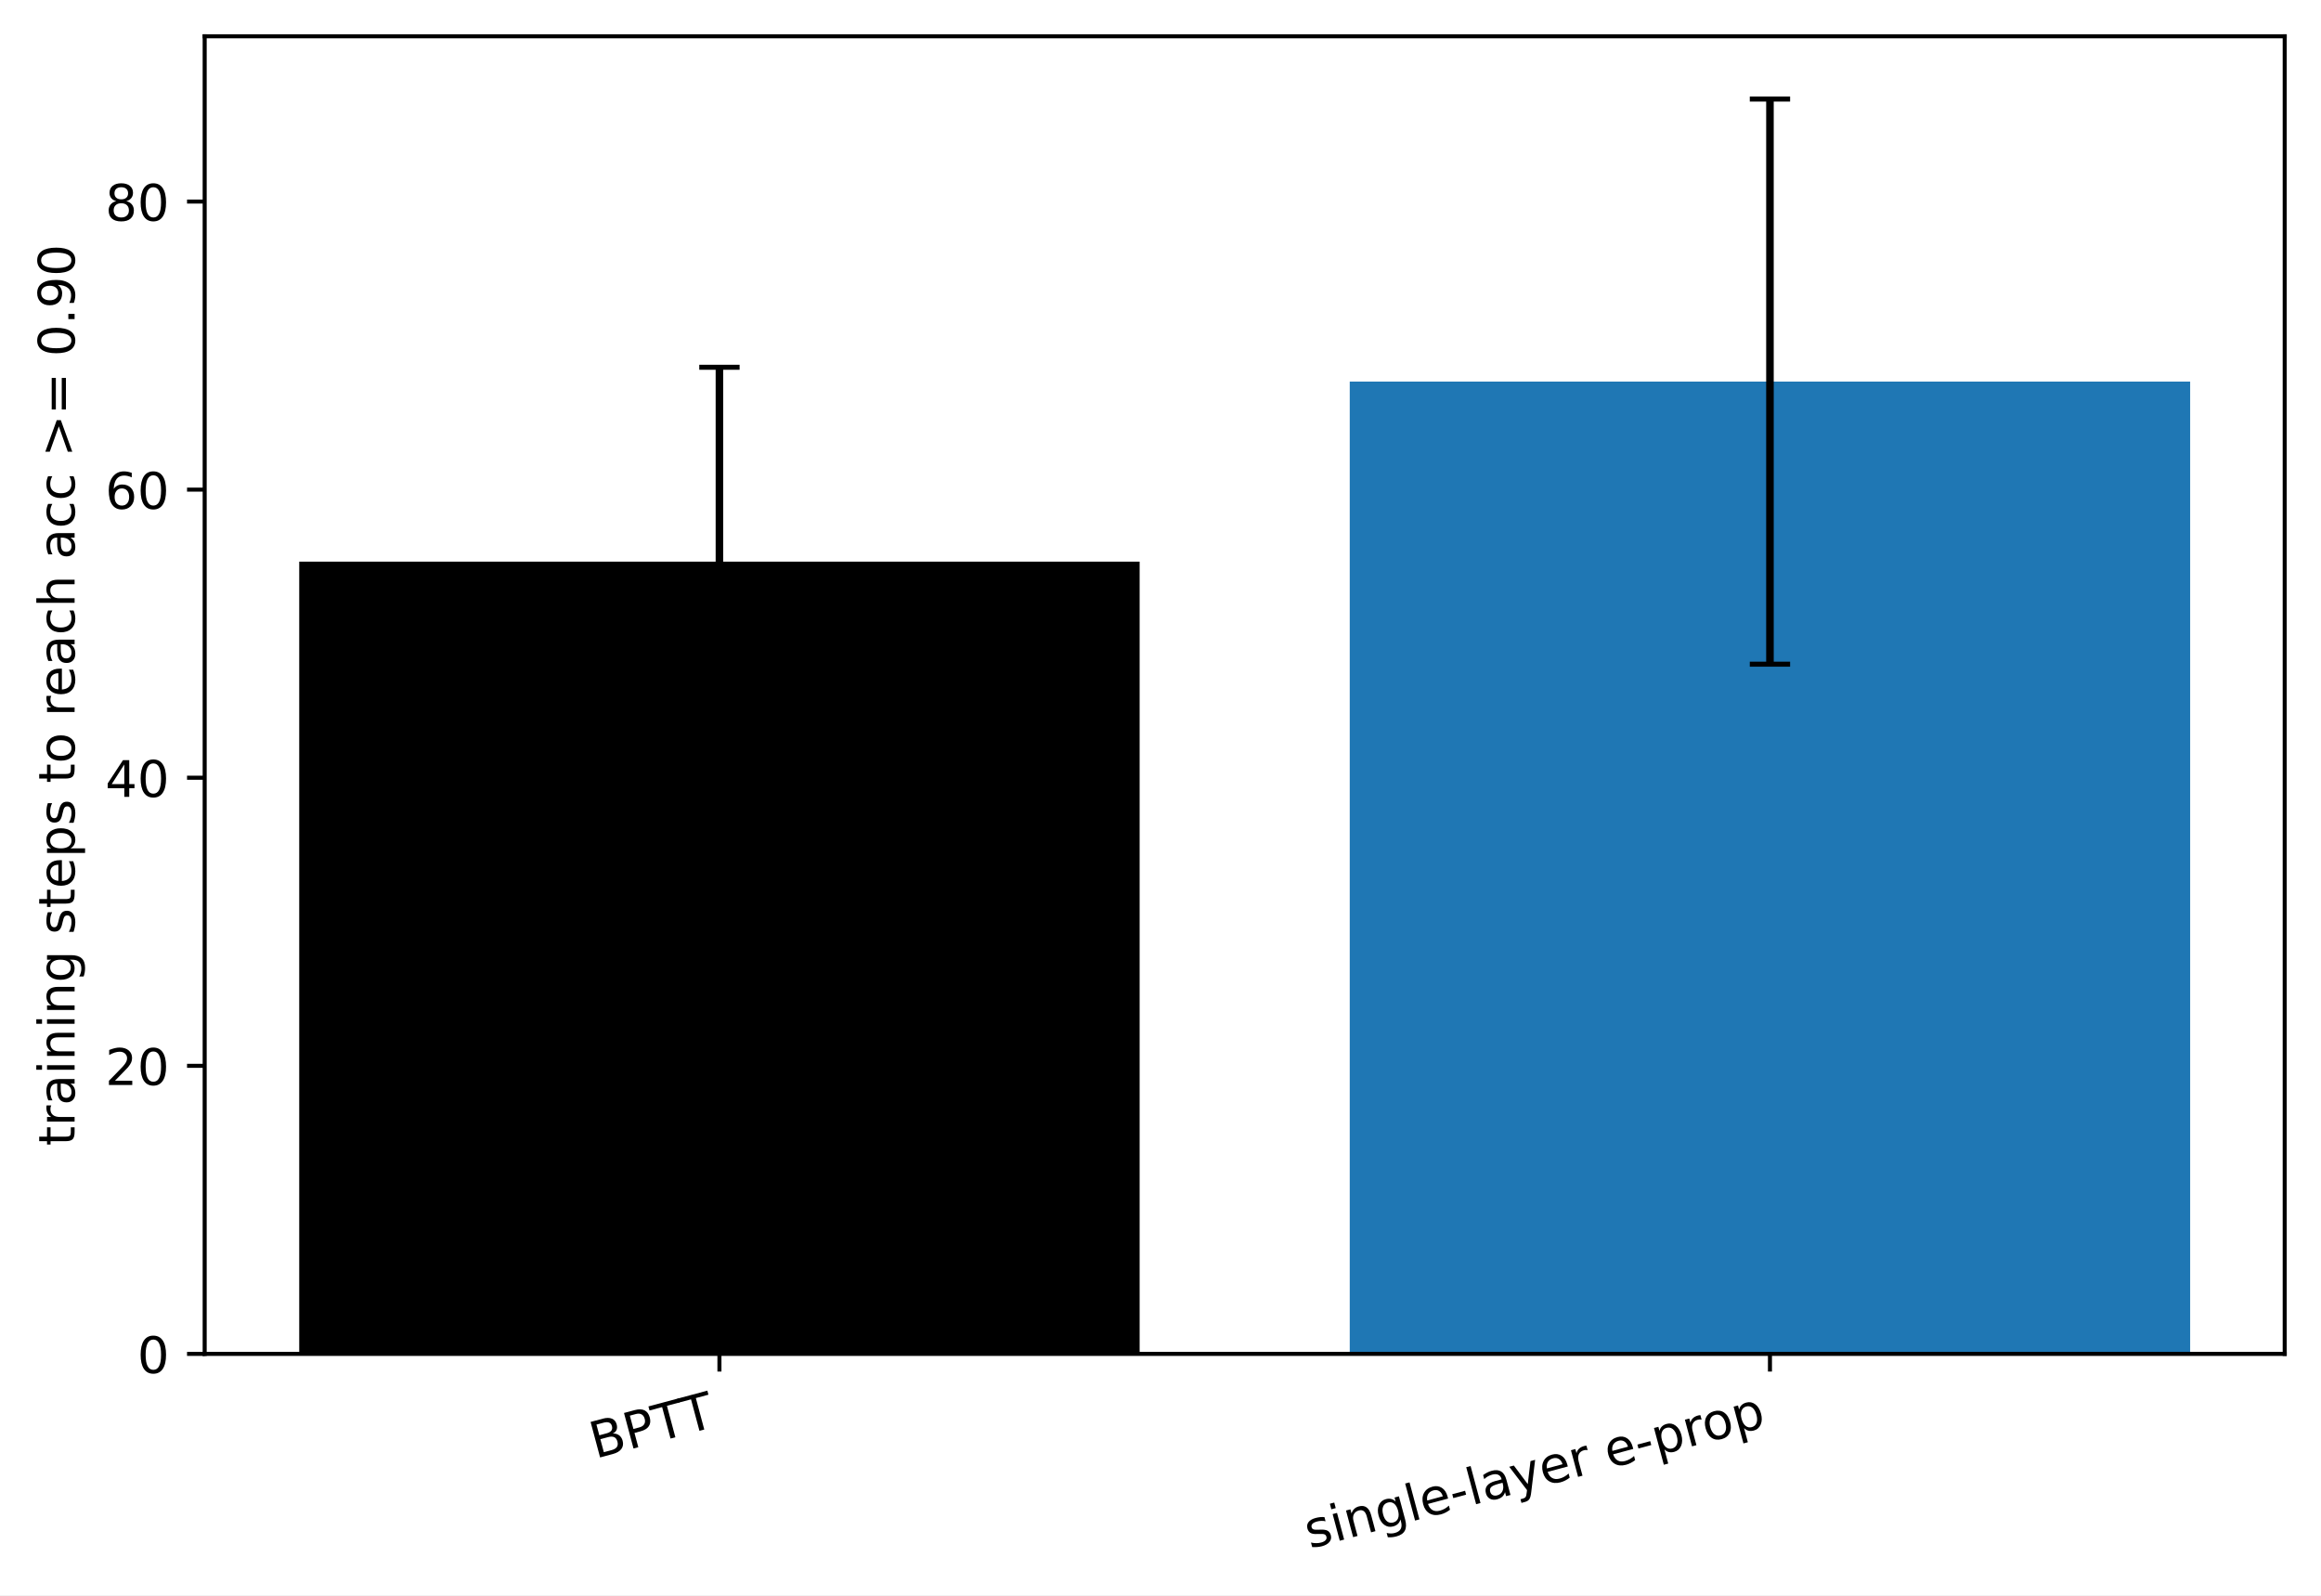
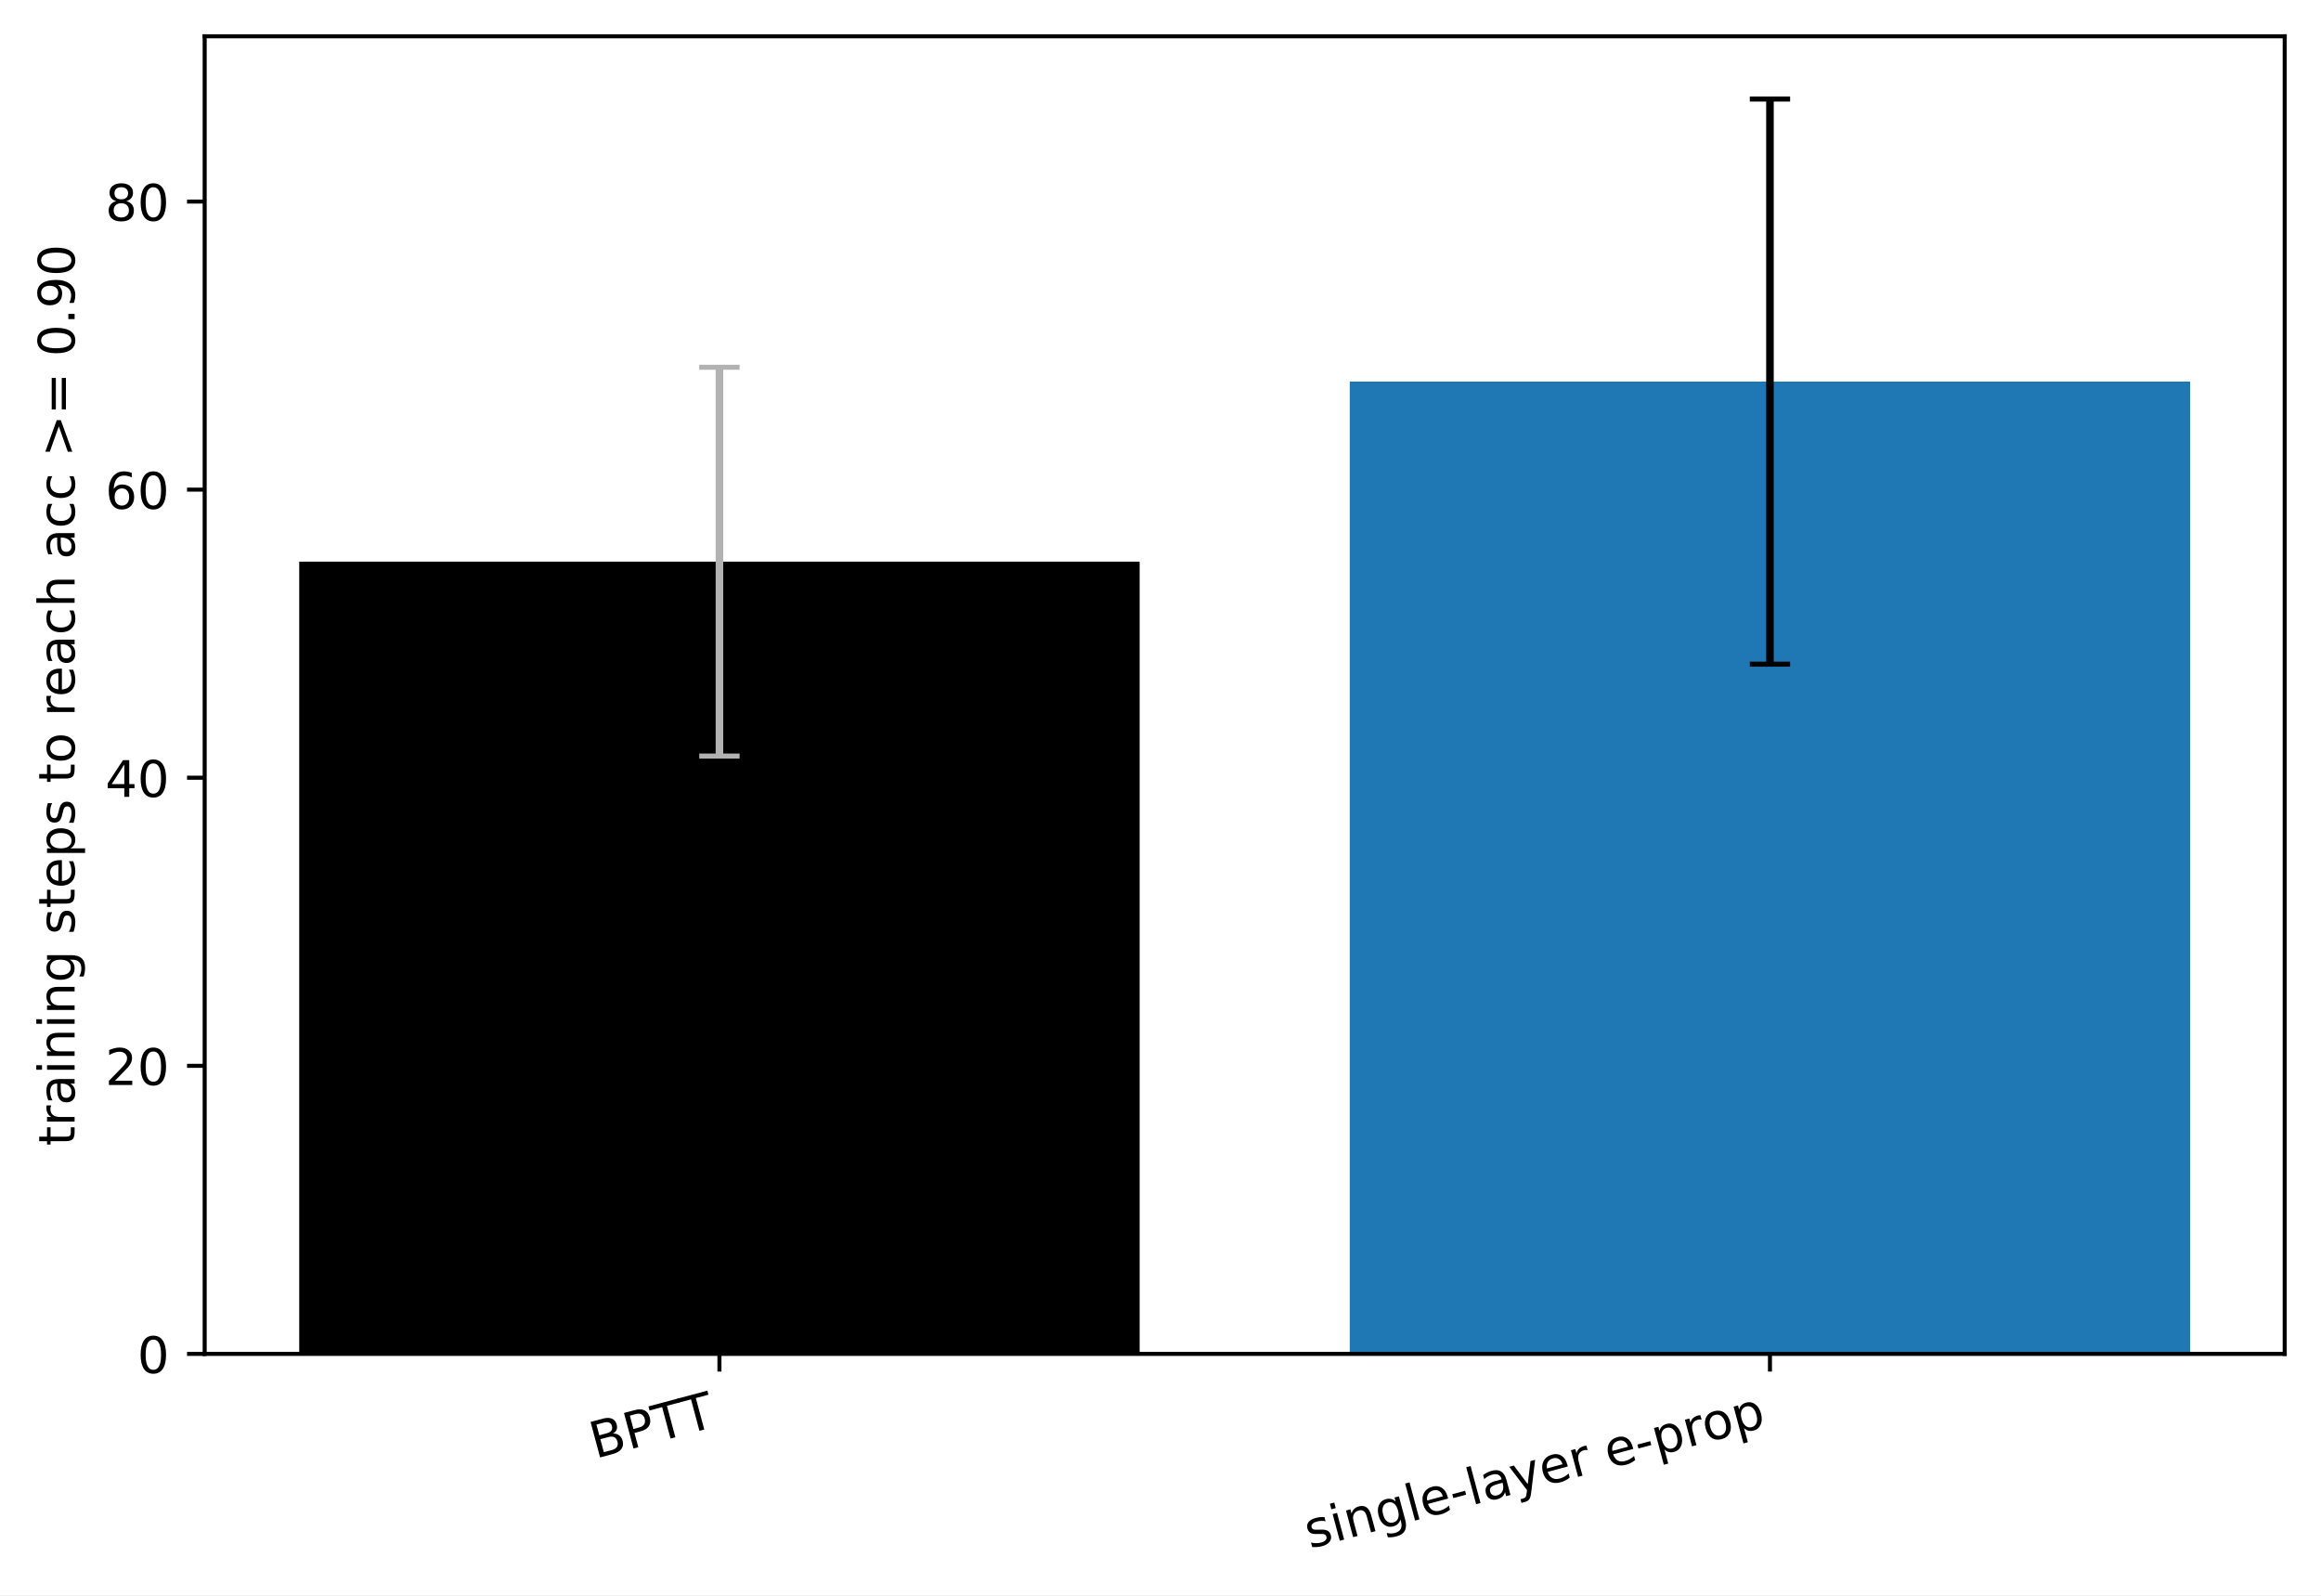
<svg xmlns="http://www.w3.org/2000/svg" xmlns:xlink="http://www.w3.org/1999/xlink" width="460.433pt" height="316.431pt" viewBox="0 0 460.433 316.431" version="1.1">
  <defs>
    <style type="text/css">*{stroke-linejoin: round; stroke-linecap: butt}</style>
  </defs>
  <g id="figure_1">
    <g id="patch_1">
      <path d="M -0 316.431  L 460.433 316.431  L 460.433 0  L -0 0  z " style="fill: #ffffff" />
    </g>
    <g id="axes_1">
      <g id="patch_2">
        <path d="M 40.603 268.568  L 453.233 268.568  L 453.233 7.2  L 40.603 7.2  z " style="fill: #ffffff" />
      </g>
      <g id="patch_3">
        <path d="M 59.359 268.568  L 226.078 268.568  L 226.078 111.415  L 59.359 111.415  z " clip-path="url(#p2ec5ca29ec)" />
      </g>
      <g id="patch_4">
        <path d="M 267.758 268.568  L 434.477 268.568  L 434.477 75.698  L 267.758 75.698  z " clip-path="url(#p2ec5ca29ec)" style="fill: #1f77b4" />
      </g>
      <g id="matplotlib.axis_1">
        <g id="xtick_1">
          <g id="line2d_1">
            <defs>
              <path id="m27cda3270c" d="M 0 0  L 0 3.5  " style="stroke: #000000; stroke-width: 0.8" />
            </defs>
            <g>
              <use xlink:href="#m27cda3270c" x="142.719" y="268.568" style="stroke: #000000; stroke-width: 0.8" />
            </g>
          </g>
          <g id="text_1">
            <g transform="translate(118.0986 289.3603) rotate(-15) scale(0.1 -0.1)">
              <defs>
                <path id="DejaVuSans-42" d="M 1259 2228  L 1259 519  L 2272 519  Q 2781 519 3026 730  Q 3272 941 3272 1375  Q 3272 1813 3026 2020  Q 2781 2228 2272 2228  L 1259 2228  z M 1259 4147  L 1259 2741  L 2194 2741  Q 2656 2741 2882 2914  Q 3109 3088 3109 3444  Q 3109 3797 2882 3972  Q 2656 4147 2194 4147  L 1259 4147  z M 628 4666  L 2241 4666  Q 2963 4666 3353 4366  Q 3744 4066 3744 3513  Q 3744 3084 3544 2831  Q 3344 2578 2956 2516  Q 3422 2416 3680 2098  Q 3938 1781 3938 1306  Q 3938 681 3513 340  Q 3088 0 2303 0  L 628 0  L 628 4666  z " transform="scale(0.015625)" />
                <path id="DejaVuSans-50" d="M 1259 4147  L 1259 2394  L 2053 2394  Q 2494 2394 2734 2622  Q 2975 2850 2975 3272  Q 2975 3691 2734 3919  Q 2494 4147 2053 4147  L 1259 4147  z M 628 4666  L 2053 4666  Q 2838 4666 3239 4311  Q 3641 3956 3641 3272  Q 3641 2581 3239 2228  Q 2838 1875 2053 1875  L 1259 1875  L 1259 0  L 628 0  L 628 4666  z " transform="scale(0.015625)" />
                <path id="DejaVuSans-54" d="M -19 4666  L 3928 4666  L 3928 4134  L 2272 4134  L 2272 0  L 1638 0  L 1638 4134  L -19 4134  L -19 4666  z " transform="scale(0.015625)" />
              </defs>
              <use xlink:href="#DejaVuSans-42" />
              <use xlink:href="#DejaVuSans-50" transform="translate(68.60352 0)" />
              <use xlink:href="#DejaVuSans-54" transform="translate(128.9062 0)" />
              <use xlink:href="#DejaVuSans-54" transform="translate(188.2402 0)" />
            </g>
          </g>
        </g>
        <g id="xtick_2">
          <g id="line2d_2">
            <g>
              <use xlink:href="#m27cda3270c" x="351.118" y="268.568" style="stroke: #000000; stroke-width: 0.8" />
            </g>
          </g>
          <g id="text_2">
            <g transform="translate(259.8382 307.2217) rotate(-15) scale(0.1 -0.1)">
              <defs>
                <path id="DejaVuSans-73" d="M 2834 3397  L 2834 2853  Q 2591 2978 2328 3040  Q 2066 3103 1784 3103  Q 1356 3103 1142 2972  Q 928 2841 928 2578  Q 928 2378 1081 2264  Q 1234 2150 1697 2047  L 1894 2003  Q 2506 1872 2764 1633  Q 3022 1394 3022 966  Q 3022 478 2636 193  Q 2250 -91 1575 -91  Q 1294 -91 989 -36  Q 684 19 347 128  L 347 722  Q 666 556 975 473  Q 1284 391 1588 391  Q 1994 391 2212 530  Q 2431 669 2431 922  Q 2431 1156 2273 1281  Q 2116 1406 1581 1522  L 1381 1569  Q 847 1681 609 1914  Q 372 2147 372 2553  Q 372 3047 722 3315  Q 1072 3584 1716 3584  Q 2034 3584 2315 3537  Q 2597 3491 2834 3397  z " transform="scale(0.015625)" />
                <path id="DejaVuSans-69" d="M 603 3500  L 1178 3500  L 1178 0  L 603 0  L 603 3500  z M 603 4863  L 1178 4863  L 1178 4134  L 603 4134  L 603 4863  z " transform="scale(0.015625)" />
                <path id="DejaVuSans-6e" d="M 3513 2113  L 3513 0  L 2938 0  L 2938 2094  Q 2938 2591 2744 2837  Q 2550 3084 2163 3084  Q 1697 3084 1428 2787  Q 1159 2491 1159 1978  L 1159 0  L 581 0  L 581 3500  L 1159 3500  L 1159 2956  Q 1366 3272 1645 3428  Q 1925 3584 2291 3584  Q 2894 3584 3203 3211  Q 3513 2838 3513 2113  z " transform="scale(0.015625)" />
                <path id="DejaVuSans-67" d="M 2906 1791  Q 2906 2416 2648 2759  Q 2391 3103 1925 3103  Q 1463 3103 1205 2759  Q 947 2416 947 1791  Q 947 1169 1205 825  Q 1463 481 1925 481  Q 2391 481 2648 825  Q 2906 1169 2906 1791  z M 3481 434  Q 3481 -459 3084 -895  Q 2688 -1331 1869 -1331  Q 1566 -1331 1297 -1286  Q 1028 -1241 775 -1147  L 775 -588  Q 1028 -725 1275 -790  Q 1522 -856 1778 -856  Q 2344 -856 2625 -561  Q 2906 -266 2906 331  L 2906 616  Q 2728 306 2450 153  Q 2172 0 1784 0  Q 1141 0 747 490  Q 353 981 353 1791  Q 353 2603 747 3093  Q 1141 3584 1784 3584  Q 2172 3584 2450 3431  Q 2728 3278 2906 2969  L 2906 3500  L 3481 3500  L 3481 434  z " transform="scale(0.015625)" />
                <path id="DejaVuSans-6c" d="M 603 4863  L 1178 4863  L 1178 0  L 603 0  L 603 4863  z " transform="scale(0.015625)" />
                <path id="DejaVuSans-65" d="M 3597 1894  L 3597 1613  L 953 1613  Q 991 1019 1311 708  Q 1631 397 2203 397  Q 2534 397 2845 478  Q 3156 559 3463 722  L 3463 178  Q 3153 47 2828 -22  Q 2503 -91 2169 -91  Q 1331 -91 842 396  Q 353 884 353 1716  Q 353 2575 817 3079  Q 1281 3584 2069 3584  Q 2775 3584 3186 3129  Q 3597 2675 3597 1894  z M 3022 2063  Q 3016 2534 2758 2815  Q 2500 3097 2075 3097  Q 1594 3097 1305 2825  Q 1016 2553 972 2059  L 3022 2063  z " transform="scale(0.015625)" />
                <path id="DejaVuSans-2d" d="M 313 2009  L 1997 2009  L 1997 1497  L 313 1497  L 313 2009  z " transform="scale(0.015625)" />
                <path id="DejaVuSans-61" d="M 2194 1759  Q 1497 1759 1228 1600  Q 959 1441 959 1056  Q 959 750 1161 570  Q 1363 391 1709 391  Q 2188 391 2477 730  Q 2766 1069 2766 1631  L 2766 1759  L 2194 1759  z M 3341 1997  L 3341 0  L 2766 0  L 2766 531  Q 2569 213 2275 61  Q 1981 -91 1556 -91  Q 1019 -91 701 211  Q 384 513 384 1019  Q 384 1609 779 1909  Q 1175 2209 1959 2209  L 2766 2209  L 2766 2266  Q 2766 2663 2505 2880  Q 2244 3097 1772 3097  Q 1472 3097 1187 3025  Q 903 2953 641 2809  L 641 3341  Q 956 3463 1253 3523  Q 1550 3584 1831 3584  Q 2591 3584 2966 3190  Q 3341 2797 3341 1997  z " transform="scale(0.015625)" />
                <path id="DejaVuSans-79" d="M 2059 -325  Q 1816 -950 1584 -1140  Q 1353 -1331 966 -1331  L 506 -1331  L 506 -850  L 844 -850  Q 1081 -850 1212 -737  Q 1344 -625 1503 -206  L 1606 56  L 191 3500  L 800 3500  L 1894 763  L 2988 3500  L 3597 3500  L 2059 -325  z " transform="scale(0.015625)" />
                <path id="DejaVuSans-72" d="M 2631 2963  Q 2534 3019 2420 3045  Q 2306 3072 2169 3072  Q 1681 3072 1420 2755  Q 1159 2438 1159 1844  L 1159 0  L 581 0  L 581 3500  L 1159 3500  L 1159 2956  Q 1341 3275 1631 3429  Q 1922 3584 2338 3584  Q 2397 3584 2469 3576  Q 2541 3569 2628 3553  L 2631 2963  z " transform="scale(0.015625)" />
                <path id="DejaVuSans-20" transform="scale(0.015625)" />
                <path id="DejaVuSans-70" d="M 1159 525  L 1159 -1331  L 581 -1331  L 581 3500  L 1159 3500  L 1159 2969  Q 1341 3281 1617 3432  Q 1894 3584 2278 3584  Q 2916 3584 3314 3078  Q 3713 2572 3713 1747  Q 3713 922 3314 415  Q 2916 -91 2278 -91  Q 1894 -91 1617 61  Q 1341 213 1159 525  z M 3116 1747  Q 3116 2381 2855 2742  Q 2594 3103 2138 3103  Q 1681 3103 1420 2742  Q 1159 2381 1159 1747  Q 1159 1113 1420 752  Q 1681 391 2138 391  Q 2594 391 2855 752  Q 3116 1113 3116 1747  z " transform="scale(0.015625)" />
                <path id="DejaVuSans-6f" d="M 1959 3097  Q 1497 3097 1228 2736  Q 959 2375 959 1747  Q 959 1119 1226 758  Q 1494 397 1959 397  Q 2419 397 2687 759  Q 2956 1122 2956 1747  Q 2956 2369 2687 2733  Q 2419 3097 1959 3097  z M 1959 3584  Q 2709 3584 3137 3096  Q 3566 2609 3566 1747  Q 3566 888 3137 398  Q 2709 -91 1959 -91  Q 1206 -91 779 398  Q 353 888 353 1747  Q 353 2609 779 3096  Q 1206 3584 1959 3584  z " transform="scale(0.015625)" />
              </defs>
              <use xlink:href="#DejaVuSans-73" />
              <use xlink:href="#DejaVuSans-69" transform="translate(52.09961 0)" />
              <use xlink:href="#DejaVuSans-6e" transform="translate(79.88281 0)" />
              <use xlink:href="#DejaVuSans-67" transform="translate(143.2617 0)" />
              <use xlink:href="#DejaVuSans-6c" transform="translate(206.7383 0)" />
              <use xlink:href="#DejaVuSans-65" transform="translate(234.5215 0)" />
              <use xlink:href="#DejaVuSans-2d" transform="translate(296.0449 0)" />
              <use xlink:href="#DejaVuSans-6c" transform="translate(332.1289 0)" />
              <use xlink:href="#DejaVuSans-61" transform="translate(359.9121 0)" />
              <use xlink:href="#DejaVuSans-79" transform="translate(421.1914 0)" />
              <use xlink:href="#DejaVuSans-65" transform="translate(480.3711 0)" />
              <use xlink:href="#DejaVuSans-72" transform="translate(541.8945 0)" />
              <use xlink:href="#DejaVuSans-20" transform="translate(583.0078 0)" />
              <use xlink:href="#DejaVuSans-65" transform="translate(614.7949 0)" />
              <use xlink:href="#DejaVuSans-2d" transform="translate(676.3184 0)" />
              <use xlink:href="#DejaVuSans-70" transform="translate(712.4023 0)" />
              <use xlink:href="#DejaVuSans-72" transform="translate(775.8789 0)" />
              <use xlink:href="#DejaVuSans-6f" transform="translate(814.7422 0)" />
              <use xlink:href="#DejaVuSans-70" transform="translate(875.9238 0)" />
            </g>
          </g>
        </g>
      </g>
      <g id="matplotlib.axis_2">
        <g id="ytick_1">
          <g id="line2d_3">
            <defs>
              <path id="m3c3e649a76" d="M 0 0  L -3.5 0  " style="stroke: #000000; stroke-width: 0.8" />
            </defs>
            <g>
              <use xlink:href="#m3c3e649a76" x="40.603" y="268.568" style="stroke: #000000; stroke-width: 0.8" />
            </g>
          </g>
          <g id="text_3">
            <g transform="translate(27.24063 272.3673) scale(0.1 -0.1)">
              <defs>
                <path id="DejaVuSans-30" d="M 2034 4250  Q 1547 4250 1301 3770  Q 1056 3291 1056 2328  Q 1056 1369 1301 889  Q 1547 409 2034 409  Q 2525 409 2770 889  Q 3016 1369 3016 2328  Q 3016 3291 2770 3770  Q 2525 4250 2034 4250  z M 2034 4750  Q 2819 4750 3233 4129  Q 3647 3509 3647 2328  Q 3647 1150 3233 529  Q 2819 -91 2034 -91  Q 1250 -91 836 529  Q 422 1150 422 2328  Q 422 3509 836 4129  Q 1250 4750 2034 4750  z " transform="scale(0.015625)" />
              </defs>
              <use xlink:href="#DejaVuSans-30" />
            </g>
          </g>
        </g>
        <g id="ytick_2">
          <g id="line2d_4">
            <g>
              <use xlink:href="#m3c3e649a76" x="40.603" y="211.421" style="stroke: #000000; stroke-width: 0.8" />
            </g>
          </g>
          <g id="text_4">
            <g transform="translate(20.87813 215.2207) scale(0.1 -0.1)">
              <defs>
                <path id="DejaVuSans-32" d="M 1228 531  L 3431 531  L 3431 0  L 469 0  L 469 531  Q 828 903 1448 1529  Q 2069 2156 2228 2338  Q 2531 2678 2651 2914  Q 2772 3150 2772 3378  Q 2772 3750 2511 3984  Q 2250 4219 1831 4219  Q 1534 4219 1204 4116  Q 875 4013 500 3803  L 500 4441  Q 881 4594 1212 4672  Q 1544 4750 1819 4750  Q 2544 4750 2975 4387  Q 3406 4025 3406 3419  Q 3406 3131 3298 2873  Q 3191 2616 2906 2266  Q 2828 2175 2409 1742  Q 1991 1309 1228 531  z " transform="scale(0.015625)" />
              </defs>
              <use xlink:href="#DejaVuSans-32" />
              <use xlink:href="#DejaVuSans-30" transform="translate(63.62305 0)" />
            </g>
          </g>
        </g>
        <g id="ytick_3">
          <g id="line2d_5">
            <g>
              <use xlink:href="#m3c3e649a76" x="40.603" y="154.275" style="stroke: #000000; stroke-width: 0.8" />
            </g>
          </g>
          <g id="text_5">
            <g transform="translate(20.87813 158.074) scale(0.1 -0.1)">
              <defs>
                <path id="DejaVuSans-34" d="M 2419 4116  L 825 1625  L 2419 1625  L 2419 4116  z M 2253 4666  L 3047 4666  L 3047 1625  L 3713 1625  L 3713 1100  L 3047 1100  L 3047 0  L 2419 0  L 2419 1100  L 313 1100  L 313 1709  L 2253 4666  z " transform="scale(0.015625)" />
              </defs>
              <use xlink:href="#DejaVuSans-34" />
              <use xlink:href="#DejaVuSans-30" transform="translate(63.62305 0)" />
            </g>
          </g>
        </g>
        <g id="ytick_4">
          <g id="line2d_6">
            <g>
              <use xlink:href="#m3c3e649a76" x="40.603" y="97.128" style="stroke: #000000; stroke-width: 0.8" />
            </g>
          </g>
          <g id="text_6">
            <g transform="translate(20.87813 100.9273) scale(0.1 -0.1)">
              <defs>
                <path id="DejaVuSans-36" d="M 2113 2584  Q 1688 2584 1439 2293  Q 1191 2003 1191 1497  Q 1191 994 1439 701  Q 1688 409 2113 409  Q 2538 409 2786 701  Q 3034 994 3034 1497  Q 3034 2003 2786 2293  Q 2538 2584 2113 2584  z M 3366 4563  L 3366 3988  Q 3128 4100 2886 4159  Q 2644 4219 2406 4219  Q 1781 4219 1451 3797  Q 1122 3375 1075 2522  Q 1259 2794 1537 2939  Q 1816 3084 2150 3084  Q 2853 3084 3261 2657  Q 3669 2231 3669 1497  Q 3669 778 3244 343  Q 2819 -91 2113 -91  Q 1303 -91 875 529  Q 447 1150 447 2328  Q 447 3434 972 4092  Q 1497 4750 2381 4750  Q 2619 4750 2861 4703  Q 3103 4656 3366 4563  z " transform="scale(0.015625)" />
              </defs>
              <use xlink:href="#DejaVuSans-36" />
              <use xlink:href="#DejaVuSans-30" transform="translate(63.62305 0)" />
            </g>
          </g>
        </g>
        <g id="ytick_5">
          <g id="line2d_7">
            <g>
              <use xlink:href="#m3c3e649a76" x="40.603" y="39.981" style="stroke: #000000; stroke-width: 0.8" />
            </g>
          </g>
          <g id="text_7">
            <g transform="translate(20.87813 43.78059) scale(0.1 -0.1)">
              <defs>
                <path id="DejaVuSans-38" d="M 2034 2216  Q 1584 2216 1326 1975  Q 1069 1734 1069 1313  Q 1069 891 1326 650  Q 1584 409 2034 409  Q 2484 409 2743 651  Q 3003 894 3003 1313  Q 3003 1734 2745 1975  Q 2488 2216 2034 2216  z M 1403 2484  Q 997 2584 770 2862  Q 544 3141 544 3541  Q 544 4100 942 4425  Q 1341 4750 2034 4750  Q 2731 4750 3128 4425  Q 3525 4100 3525 3541  Q 3525 3141 3298 2862  Q 3072 2584 2669 2484  Q 3125 2378 3379 2068  Q 3634 1759 3634 1313  Q 3634 634 3220 271  Q 2806 -91 2034 -91  Q 1263 -91 848 271  Q 434 634 434 1313  Q 434 1759 690 2068  Q 947 2378 1403 2484  z M 1172 3481  Q 1172 3119 1398 2916  Q 1625 2713 2034 2713  Q 2441 2713 2670 2916  Q 2900 3119 2900 3481  Q 2900 3844 2670 4047  Q 2441 4250 2034 4250  Q 1625 4250 1398 4047  Q 1172 3844 1172 3481  z " transform="scale(0.015625)" />
              </defs>
              <use xlink:href="#DejaVuSans-38" />
              <use xlink:href="#DejaVuSans-30" transform="translate(63.62305 0)" />
            </g>
          </g>
        </g>
        <g id="text_8">
          <g transform="translate(14.79844 227.3044) rotate(-90) scale(0.1 -0.1)">
            <defs>
              <path id="DejaVuSans-74" d="M 1172 4494  L 1172 3500  L 2356 3500  L 2356 3053  L 1172 3053  L 1172 1153  Q 1172 725 1289 603  Q 1406 481 1766 481  L 2356 481  L 2356 0  L 1766 0  Q 1100 0 847 248  Q 594 497 594 1153  L 594 3053  L 172 3053  L 172 3500  L 594 3500  L 594 4494  L 1172 4494  z " transform="scale(0.015625)" />
              <path id="DejaVuSans-63" d="M 3122 3366  L 3122 2828  Q 2878 2963 2633 3030  Q 2388 3097 2138 3097  Q 1578 3097 1268 2742  Q 959 2388 959 1747  Q 959 1106 1268 751  Q 1578 397 2138 397  Q 2388 397 2633 464  Q 2878 531 3122 666  L 3122 134  Q 2881 22 2623 -34  Q 2366 -91 2075 -91  Q 1284 -91 818 406  Q 353 903 353 1747  Q 353 2603 823 3093  Q 1294 3584 2113 3584  Q 2378 3584 2631 3529  Q 2884 3475 3122 3366  z " transform="scale(0.015625)" />
              <path id="DejaVuSans-68" d="M 3513 2113  L 3513 0  L 2938 0  L 2938 2094  Q 2938 2591 2744 2837  Q 2550 3084 2163 3084  Q 1697 3084 1428 2787  Q 1159 2491 1159 1978  L 1159 0  L 581 0  L 581 4863  L 1159 4863  L 1159 2956  Q 1366 3272 1645 3428  Q 1925 3584 2291 3584  Q 2894 3584 3203 3211  Q 3513 2838 3513 2113  z " transform="scale(0.015625)" />
              <path id="DejaVuSans-3e" d="M 678 3150  L 678 3719  L 4684 2266  L 4684 1747  L 678 294  L 678 863  L 3897 2003  L 678 3150  z " transform="scale(0.015625)" />
              <path id="DejaVuSans-3d" d="M 678 2906  L 4684 2906  L 4684 2381  L 678 2381  L 678 2906  z M 678 1631  L 4684 1631  L 4684 1100  L 678 1100  L 678 1631  z " transform="scale(0.015625)" />
              <path id="DejaVuSans-2e" d="M 684 794  L 1344 794  L 1344 0  L 684 0  L 684 794  z " transform="scale(0.015625)" />
              <path id="DejaVuSans-39" d="M 703 97  L 703 672  Q 941 559 1184 500  Q 1428 441 1663 441  Q 2288 441 2617 861  Q 2947 1281 2994 2138  Q 2813 1869 2534 1725  Q 2256 1581 1919 1581  Q 1219 1581 811 2004  Q 403 2428 403 3163  Q 403 3881 828 4315  Q 1253 4750 1959 4750  Q 2769 4750 3195 4129  Q 3622 3509 3622 2328  Q 3622 1225 3098 567  Q 2575 -91 1691 -91  Q 1453 -91 1209 -44  Q 966 3 703 97  z M 1959 2075  Q 2384 2075 2632 2365  Q 2881 2656 2881 3163  Q 2881 3666 2632 3958  Q 2384 4250 1959 4250  Q 1534 4250 1286 3958  Q 1038 3666 1038 3163  Q 1038 2656 1286 2365  Q 1534 2075 1959 2075  z " transform="scale(0.015625)" />
            </defs>
            <use xlink:href="#DejaVuSans-74" />
            <use xlink:href="#DejaVuSans-72" transform="translate(39.20898 0)" />
            <use xlink:href="#DejaVuSans-61" transform="translate(80.32227 0)" />
            <use xlink:href="#DejaVuSans-69" transform="translate(141.6016 0)" />
            <use xlink:href="#DejaVuSans-6e" transform="translate(169.3848 0)" />
            <use xlink:href="#DejaVuSans-69" transform="translate(232.7637 0)" />
            <use xlink:href="#DejaVuSans-6e" transform="translate(260.5469 0)" />
            <use xlink:href="#DejaVuSans-67" transform="translate(323.9258 0)" />
            <use xlink:href="#DejaVuSans-20" transform="translate(387.4023 0)" />
            <use xlink:href="#DejaVuSans-73" transform="translate(419.1895 0)" />
            <use xlink:href="#DejaVuSans-74" transform="translate(471.2891 0)" />
            <use xlink:href="#DejaVuSans-65" transform="translate(510.498 0)" />
            <use xlink:href="#DejaVuSans-70" transform="translate(572.0215 0)" />
            <use xlink:href="#DejaVuSans-73" transform="translate(635.498 0)" />
            <use xlink:href="#DejaVuSans-20" transform="translate(687.5977 0)" />
            <use xlink:href="#DejaVuSans-74" transform="translate(719.3848 0)" />
            <use xlink:href="#DejaVuSans-6f" transform="translate(758.5938 0)" />
            <use xlink:href="#DejaVuSans-20" transform="translate(819.7754 0)" />
            <use xlink:href="#DejaVuSans-72" transform="translate(851.5625 0)" />
            <use xlink:href="#DejaVuSans-65" transform="translate(890.4258 0)" />
            <use xlink:href="#DejaVuSans-61" transform="translate(951.9492 0)" />
            <use xlink:href="#DejaVuSans-63" transform="translate(1013.229 0)" />
            <use xlink:href="#DejaVuSans-68" transform="translate(1068.209 0)" />
            <use xlink:href="#DejaVuSans-20" transform="translate(1131.588 0)" />
            <use xlink:href="#DejaVuSans-61" transform="translate(1163.375 0)" />
            <use xlink:href="#DejaVuSans-63" transform="translate(1224.654 0)" />
            <use xlink:href="#DejaVuSans-63" transform="translate(1279.635 0)" />
            <use xlink:href="#DejaVuSans-20" transform="translate(1334.615 0)" />
            <use xlink:href="#DejaVuSans-3e" transform="translate(1366.402 0)" />
            <use xlink:href="#DejaVuSans-3d" transform="translate(1450.191 0)" />
            <use xlink:href="#DejaVuSans-20" transform="translate(1533.98 0)" />
            <use xlink:href="#DejaVuSans-30" transform="translate(1565.768 0)" />
            <use xlink:href="#DejaVuSans-2e" transform="translate(1629.391 0)" />
            <use xlink:href="#DejaVuSans-39" transform="translate(1661.178 0)" />
            <use xlink:href="#DejaVuSans-30" transform="translate(1724.801 0)" />
          </g>
        </g>
      </g>
      <g id="LineCollection_1">
-         <path d="M 142.719 149.977  L 142.719 72.852  " clip-path="url(#p2ec5ca29ec)" style="fill: none; stroke: #000000; stroke-width: 1.5" />
-         <path d="M 351.118 131.75  L 351.118 19.646  " clip-path="url(#p2ec5ca29ec)" style="fill: none; stroke: #000000; stroke-width: 1.5" />
+         <path d="M 142.719 149.977  L 142.719 72.852  " clip-path="url(#p2ec5ca29ec)" style="fill: none; stroke: #b2b2b2; stroke-width: 1.5" />
      </g>
      <g id="line2d_8">
        <defs>
-           <path id="m07fe21eb4d" d="M 4 0  L -4 -0  " style="stroke: #000000" />
+           <path id="m1691e2fc97" d="M 4 0  L -4 -0  " style="stroke: #b2b2b2" />
        </defs>
        <g clip-path="url(#p2ec5ca29ec)">
-           <use xlink:href="#m07fe21eb4d" x="142.719" y="149.977" style="fill: #1f77b4; stroke: #000000" />
-           <use xlink:href="#m07fe21eb4d" x="351.118" y="131.75" style="fill: #1f77b4; stroke: #000000" />
+           <use xlink:href="#m1691e2fc97" x="142.719" y="149.977" style="fill: #1f77b4; stroke: #b2b2b2" />
        </g>
      </g>
      <g id="line2d_9">
        <g clip-path="url(#p2ec5ca29ec)">
-           <use xlink:href="#m07fe21eb4d" x="142.719" y="72.852" style="fill: #1f77b4; stroke: #000000" />
-           <use xlink:href="#m07fe21eb4d" x="351.118" y="19.646" style="fill: #1f77b4; stroke: #000000" />
-         </g>
-       </g>
+           <use xlink:href="#m1691e2fc97" x="142.719" y="72.852" style="fill: #1f77b4; stroke: #b2b2b2" />
+         </g>
+       </g>
+       <g id="LineCollection_2">
+         <path d="M 351.118 131.75  L 351.118 19.646  " clip-path="url(#p2ec5ca29ec)" style="fill: none; stroke: #000000; stroke-width: 1.5" />
+       </g>
+       <g id="line2d_10">
+         <defs>
+           <path id="m29d18599ba" d="M 4 0  L -4 -0  " style="stroke: #000000" />
+         </defs>
+         <g clip-path="url(#p2ec5ca29ec)">
+           <use xlink:href="#m29d18599ba" x="351.118" y="131.75" style="fill: #ff7f0e; stroke: #000000" />
+         </g>
+       </g>
+       <g id="line2d_11">
+         <g clip-path="url(#p2ec5ca29ec)">
+           <use xlink:href="#m29d18599ba" x="351.118" y="19.646" style="fill: #ff7f0e; stroke: #000000" />
+         </g>
+       </g>
+       <g id="line2d_12" />
+       <g id="line2d_13" />
      <g id="patch_5">
        <path d="M 40.603 268.568  L 40.603 7.2  " style="fill: none; stroke: #000000; stroke-width: 0.8; stroke-linejoin: miter; stroke-linecap: square" />
      </g>
      <g id="patch_6">
        <path d="M 453.233 268.568  L 453.233 7.2  " style="fill: none; stroke: #000000; stroke-width: 0.8; stroke-linejoin: miter; stroke-linecap: square" />
      </g>
      <g id="patch_7">
        <path d="M 40.603 268.568  L 453.233 268.568  " style="fill: none; stroke: #000000; stroke-width: 0.8; stroke-linejoin: miter; stroke-linecap: square" />
      </g>
      <g id="patch_8">
        <path d="M 40.603 7.2  L 453.233 7.2  " style="fill: none; stroke: #000000; stroke-width: 0.8; stroke-linejoin: miter; stroke-linecap: square" />
      </g>
    </g>
  </g>
  <defs>
    <clipPath id="p2ec5ca29ec">
      <rect x="40.603" y="7.2" width="412.63" height="261.368" />
    </clipPath>
  </defs>
</svg>
